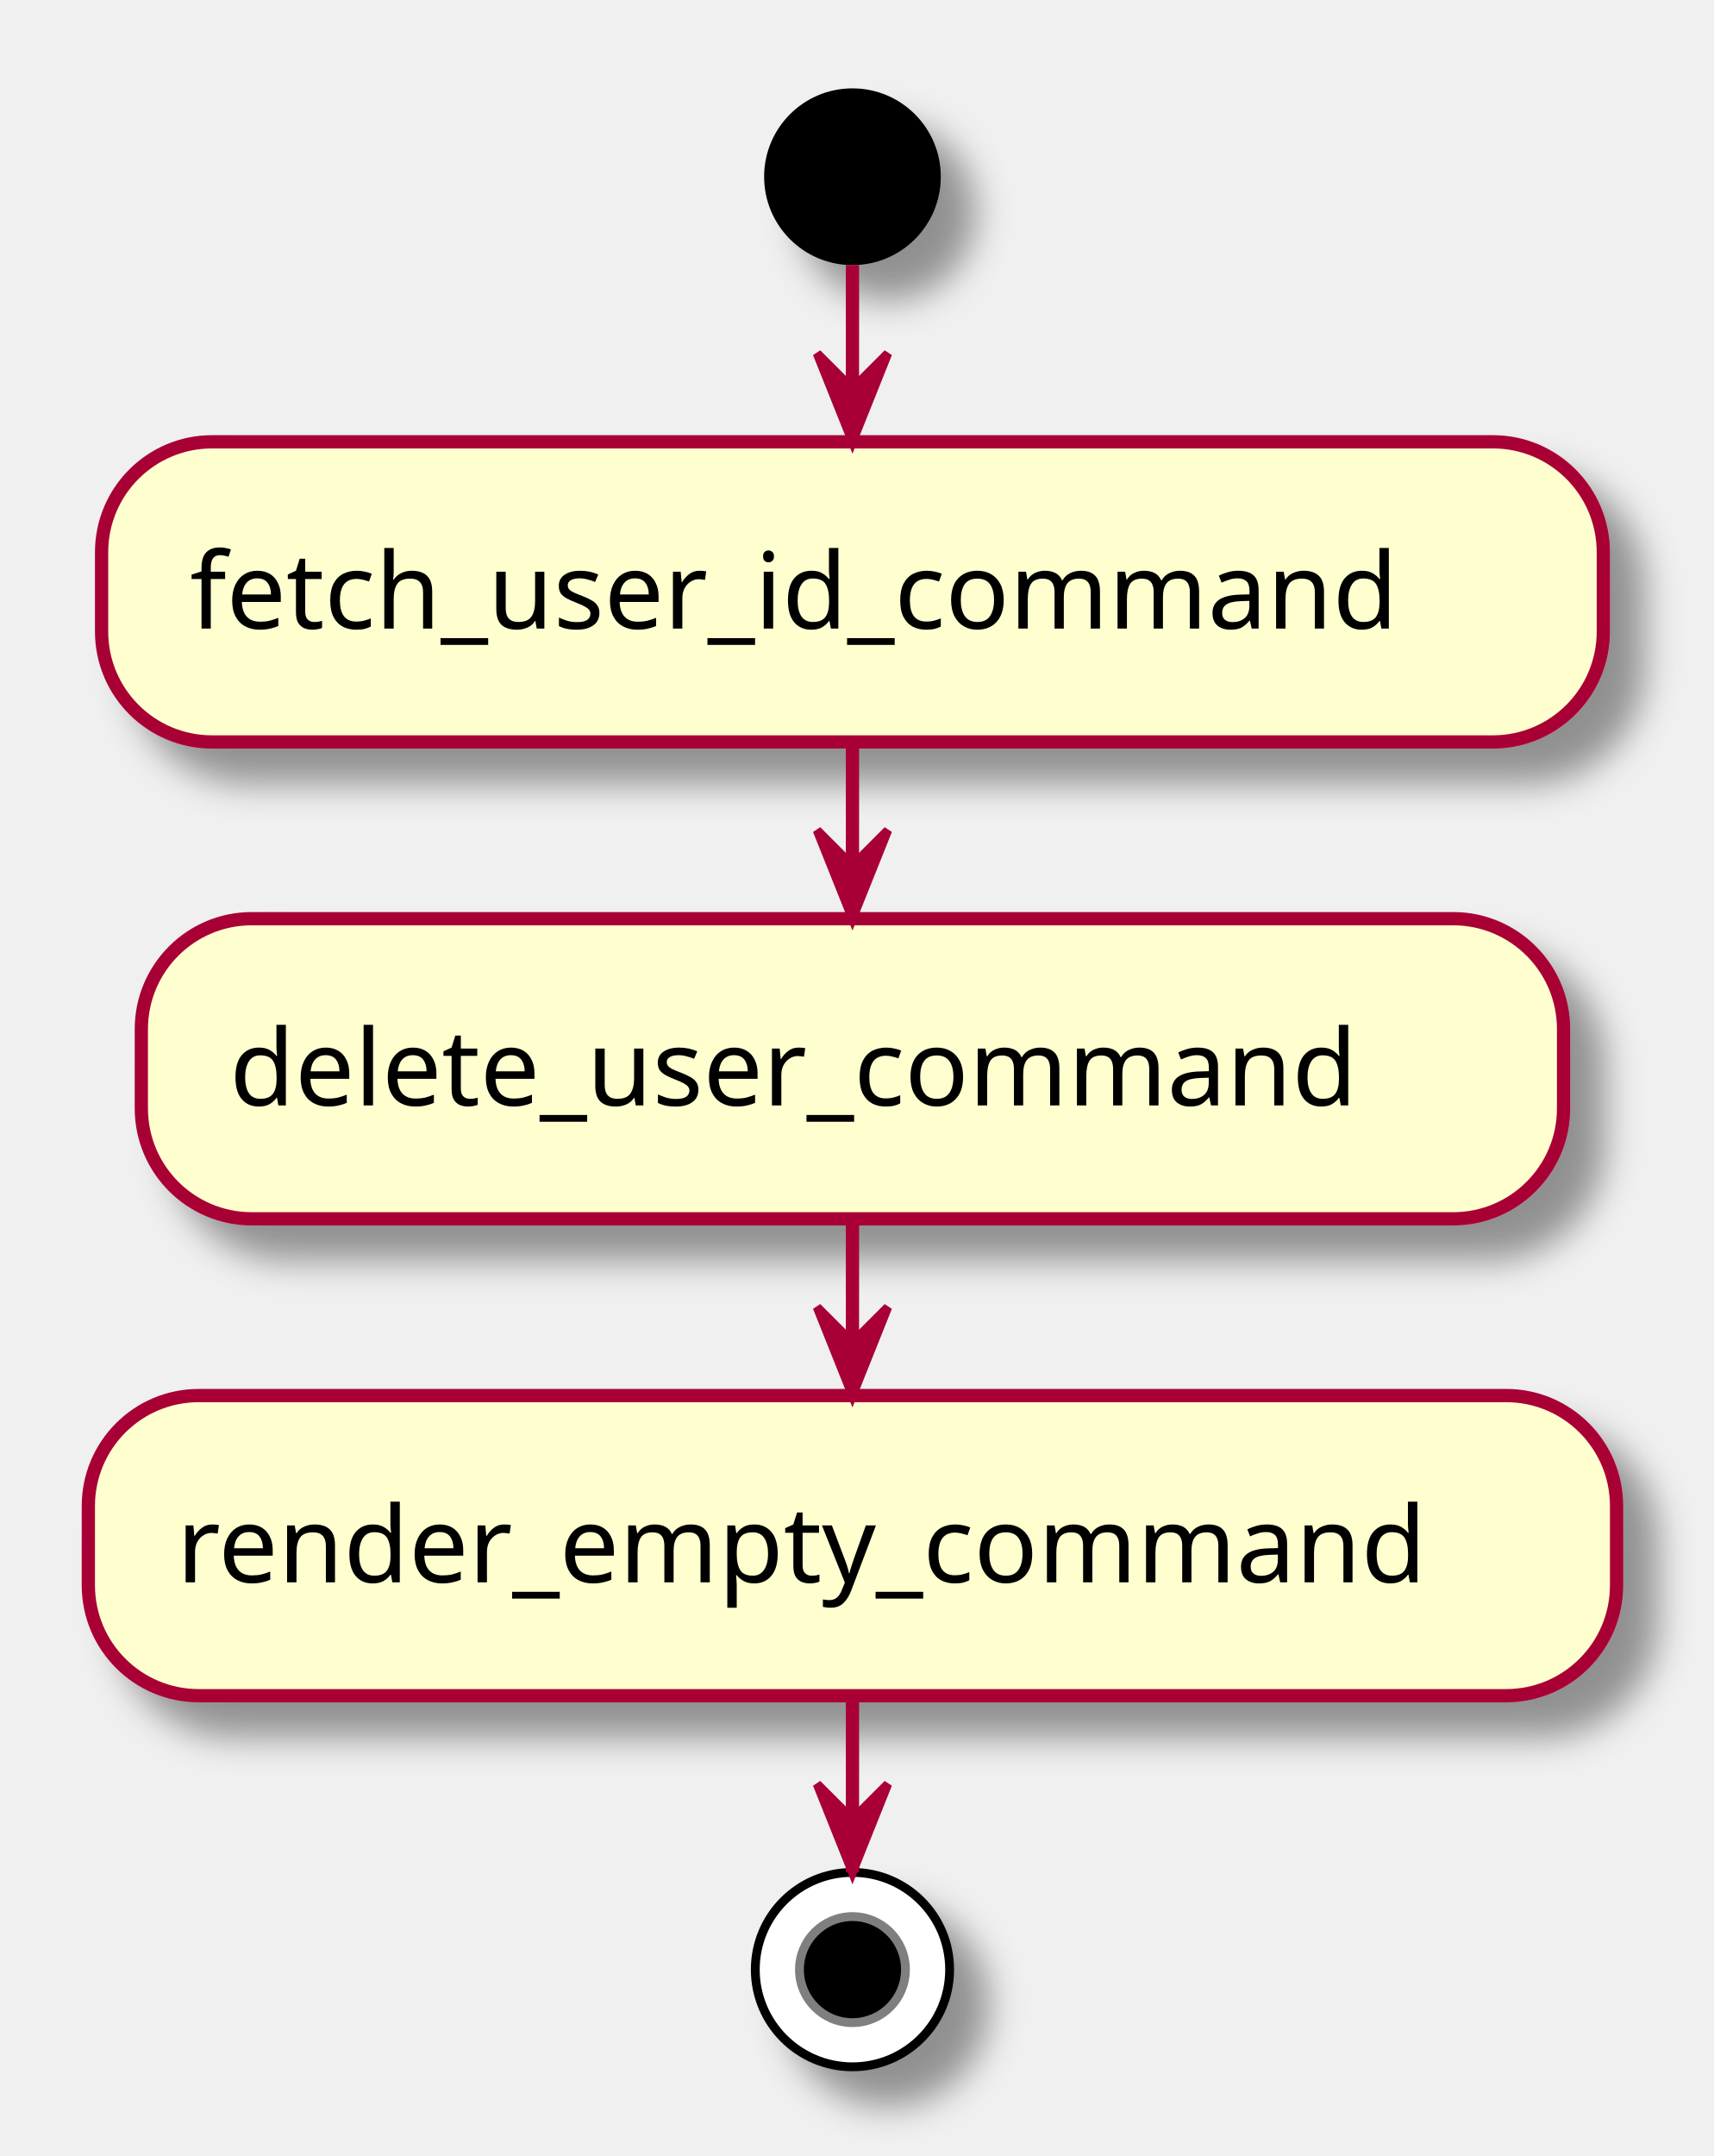
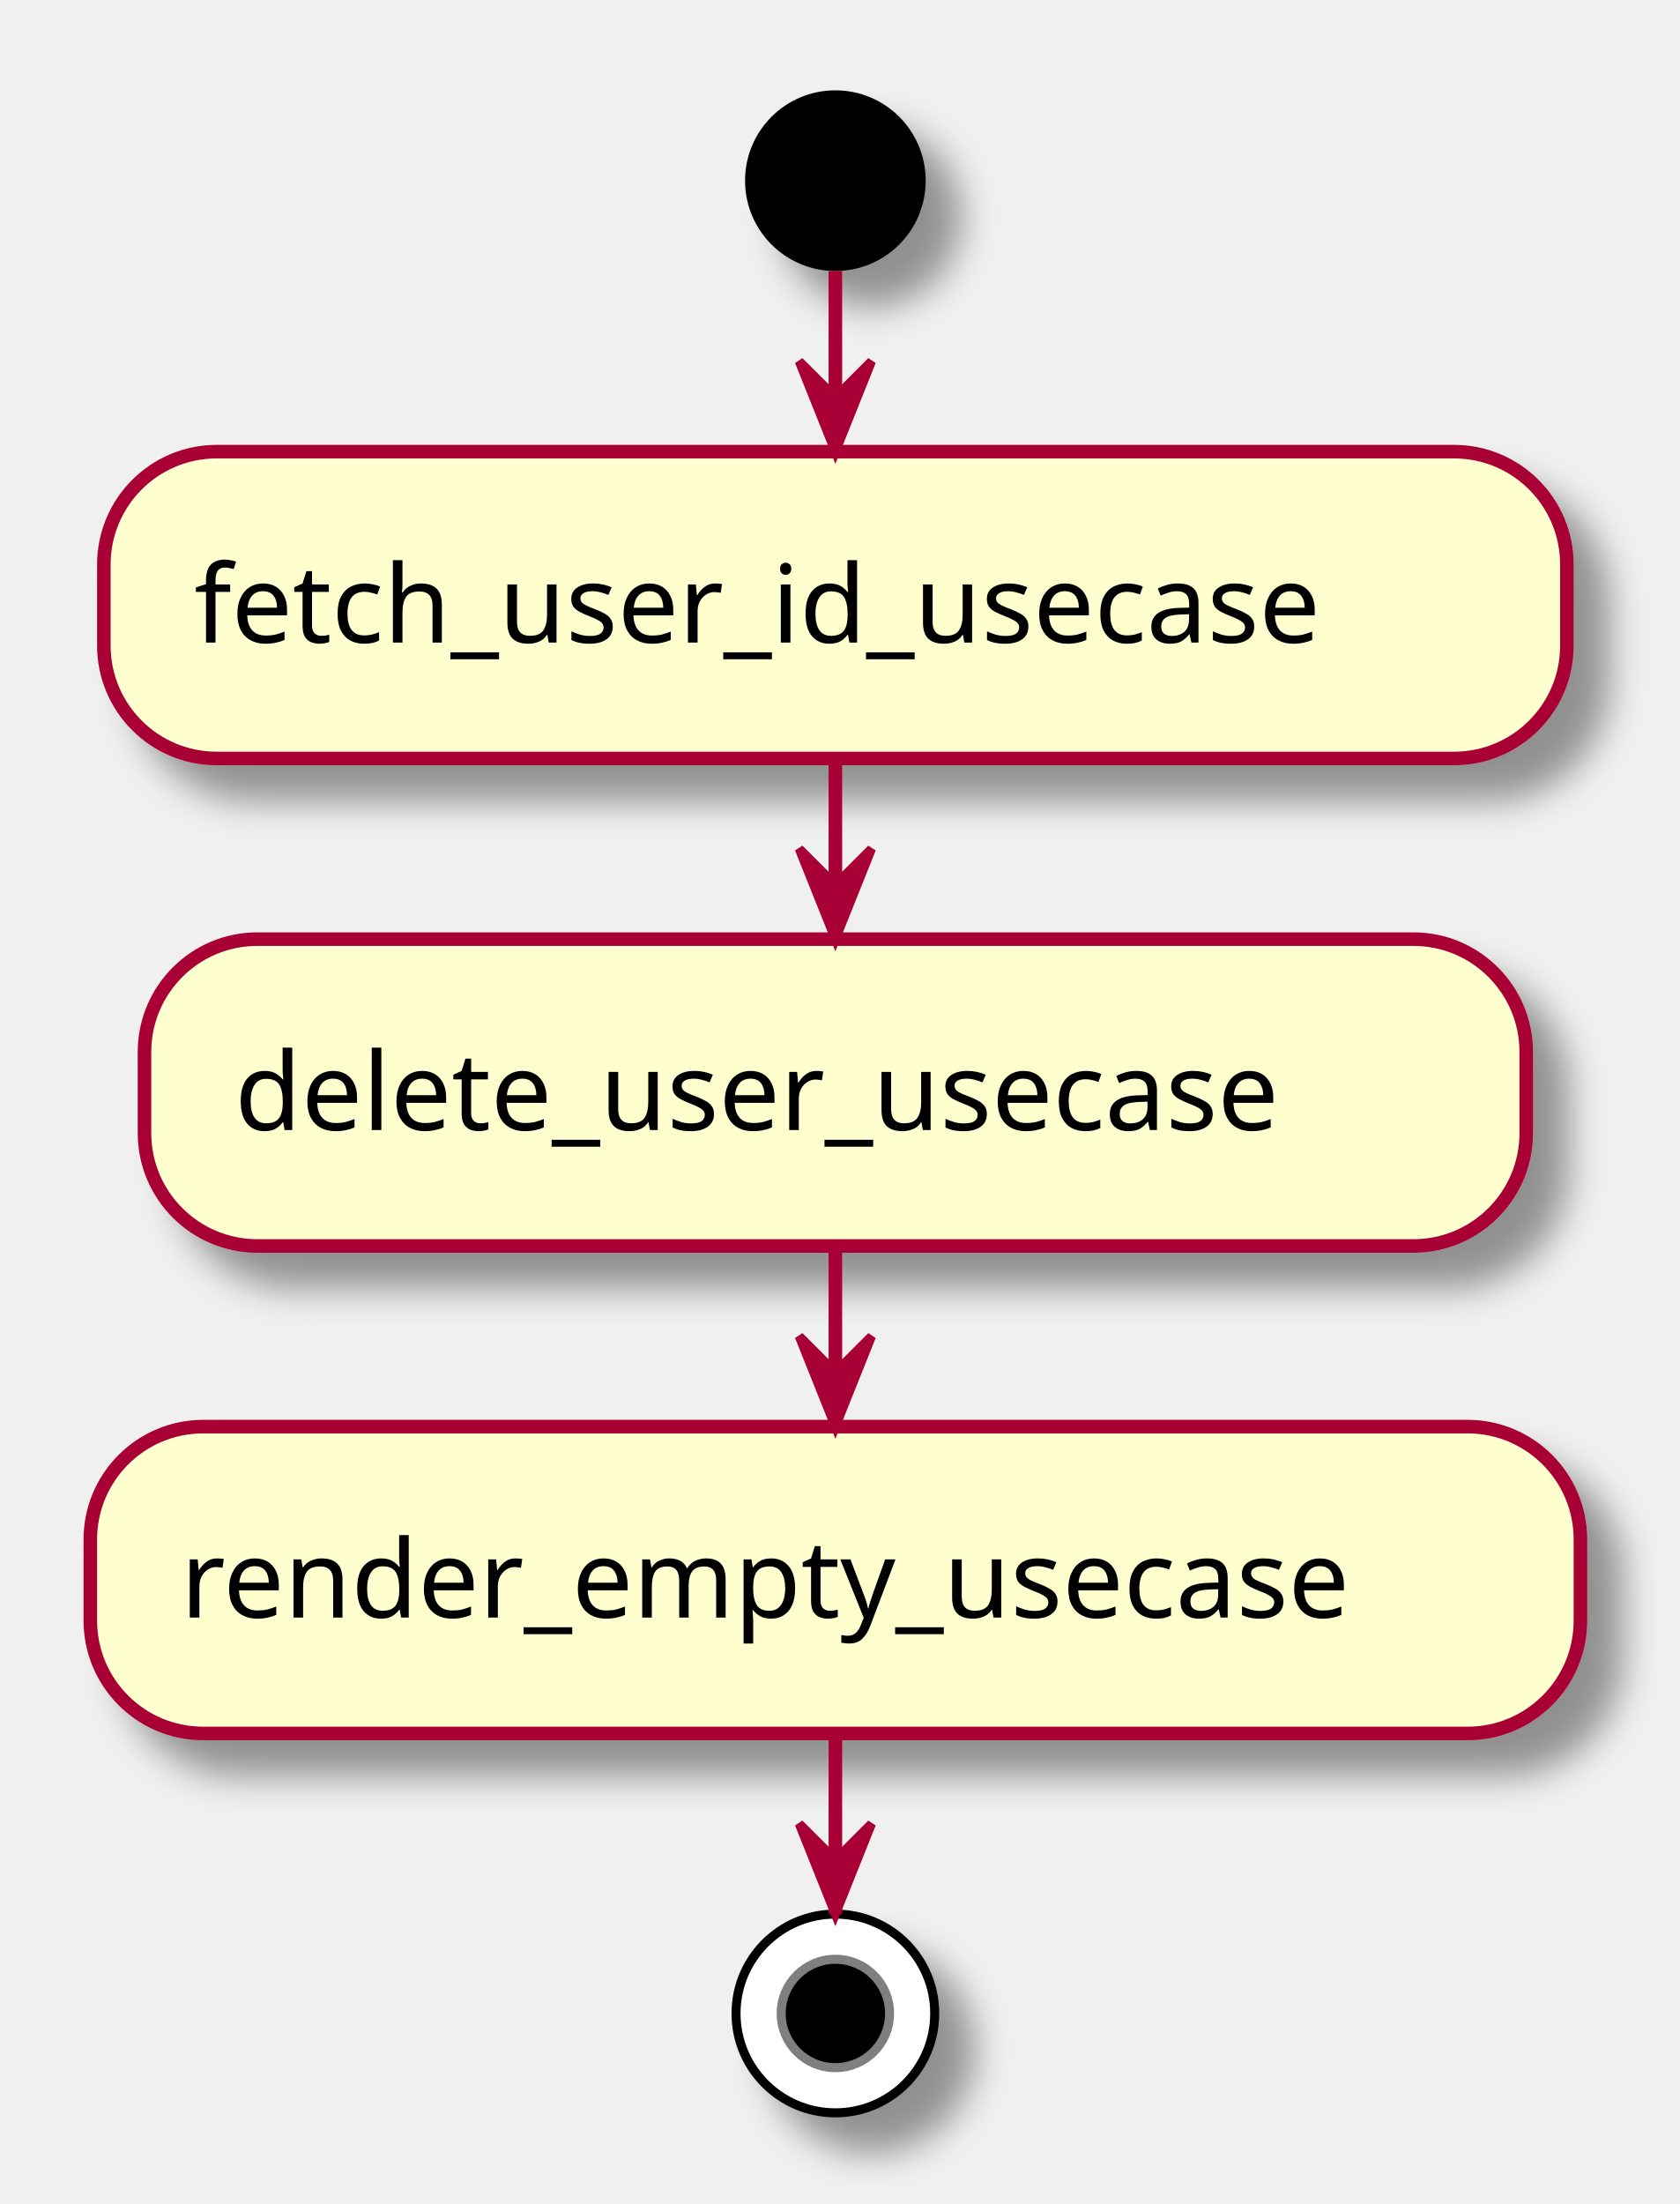
- <svg xmlns="http://www.w3.org/2000/svg" contentScriptType="application/ecmascript" contentStyleType="text/css" height="244px" preserveAspectRatio="none" style="width:194px;height:244px;" version="1.1" viewBox="0 0 194 244" width="194px" zoomAndPan="magnify">
+ <svg xmlns="http://www.w3.org/2000/svg" contentScriptType="application/ecmascript" contentStyleType="text/css" height="244px" preserveAspectRatio="none" style="width:186px;height:244px;" version="1.1" viewBox="0 0 186 244" width="186px" zoomAndPan="magnify">
  <defs>
-     <filter height="300%" id="flxhyn4w67w6v" width="300%" x="-1" y="-1">
+     <filter height="300%" id="fhue6p9djgfuz" width="300%" x="-1" y="-1">
      <feGaussianBlur result="blurOut" stdDeviation="2.0" />
      <feColorMatrix in="blurOut" result="blurOut2" type="matrix" values="0 0 0 0 0 0 0 0 0 0 0 0 0 0 0 0 0 0 .4 0" />
      <feOffset dx="4.0" dy="4.0" in="blurOut2" result="blurOut3" />
      <feBlend in="SourceGraphic" in2="blurOut3" mode="normal" />
    </filter>
  </defs>
  <g>
-     <ellipse cx="96.5" cy="20" fill="#000000" filter="url(#flxhyn4w67w6v)" rx="10" ry="10" style="stroke: none; stroke-width: 1.0;" />
-     <rect fill="#FEFECE" filter="url(#flxhyn4w67w6v)" height="33.969" rx="12.5" ry="12.5" style="stroke: #A80036; stroke-width: 1.5;" width="170" x="11.5" y="50" />
-     <text fill="#000000" font-family="sans-serif" font-size="12" lengthAdjust="spacingAndGlyphs" textLength="150" x="21.5" y="71.139">fetch_user_id_command</text>
-     <rect fill="#FEFECE" filter="url(#flxhyn4w67w6v)" height="33.969" rx="12.5" ry="12.5" style="stroke: #A80036; stroke-width: 1.5;" width="161" x="16" y="103.969" />
-     <text fill="#000000" font-family="sans-serif" font-size="12" lengthAdjust="spacingAndGlyphs" textLength="141" x="26" y="125.107">delete_user_command</text>
-     <rect fill="#FEFECE" filter="url(#flxhyn4w67w6v)" height="33.969" rx="12.5" ry="12.5" style="stroke: #A80036; stroke-width: 1.5;" width="173" x="10" y="157.938" />
-     <text fill="#000000" font-family="sans-serif" font-size="12" lengthAdjust="spacingAndGlyphs" textLength="153" x="20" y="179.076">render_empty_command</text>
-     <ellipse cx="96.5" cy="222.906" fill="#FFFFFF" filter="url(#flxhyn4w67w6v)" rx="11" ry="11" style="stroke: #000000; stroke-width: 1.0;" />
-     <ellipse cx="96.5" cy="222.906" fill="#000000" rx="6" ry="6" style="stroke: #7F7F7F; stroke-width: 1.0;" />
-     <line style="stroke: #A80036; stroke-width: 1.5;" x1="96.5" x2="96.5" y1="30" y2="50" />
-     <polygon fill="#A80036" points="92.5,40,96.5,50,100.5,40,96.5,44" style="stroke: #A80036; stroke-width: 1.0;" />
-     <line style="stroke: #A80036; stroke-width: 1.5;" x1="96.5" x2="96.5" y1="83.969" y2="103.969" />
-     <polygon fill="#A80036" points="92.5,93.969,96.5,103.969,100.5,93.969,96.5,97.969" style="stroke: #A80036; stroke-width: 1.0;" />
-     <line style="stroke: #A80036; stroke-width: 1.5;" x1="96.5" x2="96.5" y1="137.938" y2="157.938" />
-     <polygon fill="#A80036" points="92.5,147.938,96.5,157.938,100.5,147.938,96.5,151.938" style="stroke: #A80036; stroke-width: 1.0;" />
-     <line style="stroke: #A80036; stroke-width: 1.5;" x1="96.5" x2="96.5" y1="191.906" y2="211.906" />
-     <polygon fill="#A80036" points="92.5,201.906,96.5,211.906,100.5,201.906,96.5,205.906" style="stroke: #A80036; stroke-width: 1.0;" />
+     <ellipse cx="92.5" cy="20" fill="#000000" filter="url(#fhue6p9djgfuz)" rx="10" ry="10" style="stroke: none; stroke-width: 1.0;" />
+     <rect fill="#FEFECE" filter="url(#fhue6p9djgfuz)" height="33.969" rx="12.5" ry="12.5" style="stroke: #A80036; stroke-width: 1.5;" width="162" x="11.5" y="50" />
+     <text fill="#000000" font-family="sans-serif" font-size="12" lengthAdjust="spacingAndGlyphs" textLength="142" x="21.5" y="71.139">fetch_user_id_usecase</text>
+     <rect fill="#FEFECE" filter="url(#fhue6p9djgfuz)" height="33.969" rx="12.5" ry="12.5" style="stroke: #A80036; stroke-width: 1.5;" width="153" x="16" y="103.969" />
+     <text fill="#000000" font-family="sans-serif" font-size="12" lengthAdjust="spacingAndGlyphs" textLength="133" x="26" y="125.107">delete_user_usecase</text>
+     <rect fill="#FEFECE" filter="url(#fhue6p9djgfuz)" height="33.969" rx="12.5" ry="12.5" style="stroke: #A80036; stroke-width: 1.5;" width="165" x="10" y="157.938" />
+     <text fill="#000000" font-family="sans-serif" font-size="12" lengthAdjust="spacingAndGlyphs" textLength="145" x="20" y="179.076">render_empty_usecase</text>
+     <ellipse cx="92.5" cy="222.906" fill="#FFFFFF" filter="url(#fhue6p9djgfuz)" rx="11" ry="11" style="stroke: #000000; stroke-width: 1.0;" />
+     <ellipse cx="92.5" cy="222.906" fill="#000000" rx="6" ry="6" style="stroke: #7F7F7F; stroke-width: 1.0;" />
+     <line style="stroke: #A80036; stroke-width: 1.5;" x1="92.5" x2="92.5" y1="30" y2="50" />
+     <polygon fill="#A80036" points="88.5,40,92.5,50,96.5,40,92.5,44" style="stroke: #A80036; stroke-width: 1.0;" />
+     <line style="stroke: #A80036; stroke-width: 1.5;" x1="92.5" x2="92.5" y1="83.969" y2="103.969" />
+     <polygon fill="#A80036" points="88.5,93.969,92.5,103.969,96.5,93.969,92.5,97.969" style="stroke: #A80036; stroke-width: 1.0;" />
+     <line style="stroke: #A80036; stroke-width: 1.5;" x1="92.5" x2="92.5" y1="137.938" y2="157.938" />
+     <polygon fill="#A80036" points="88.5,147.938,92.5,157.938,96.5,147.938,92.5,151.938" style="stroke: #A80036; stroke-width: 1.0;" />
+     <line style="stroke: #A80036; stroke-width: 1.5;" x1="92.5" x2="92.5" y1="191.906" y2="211.906" />
+     <polygon fill="#A80036" points="88.5,201.906,92.5,211.906,96.5,201.906,92.5,205.906" style="stroke: #A80036; stroke-width: 1.0;" />
  </g>
</svg>
